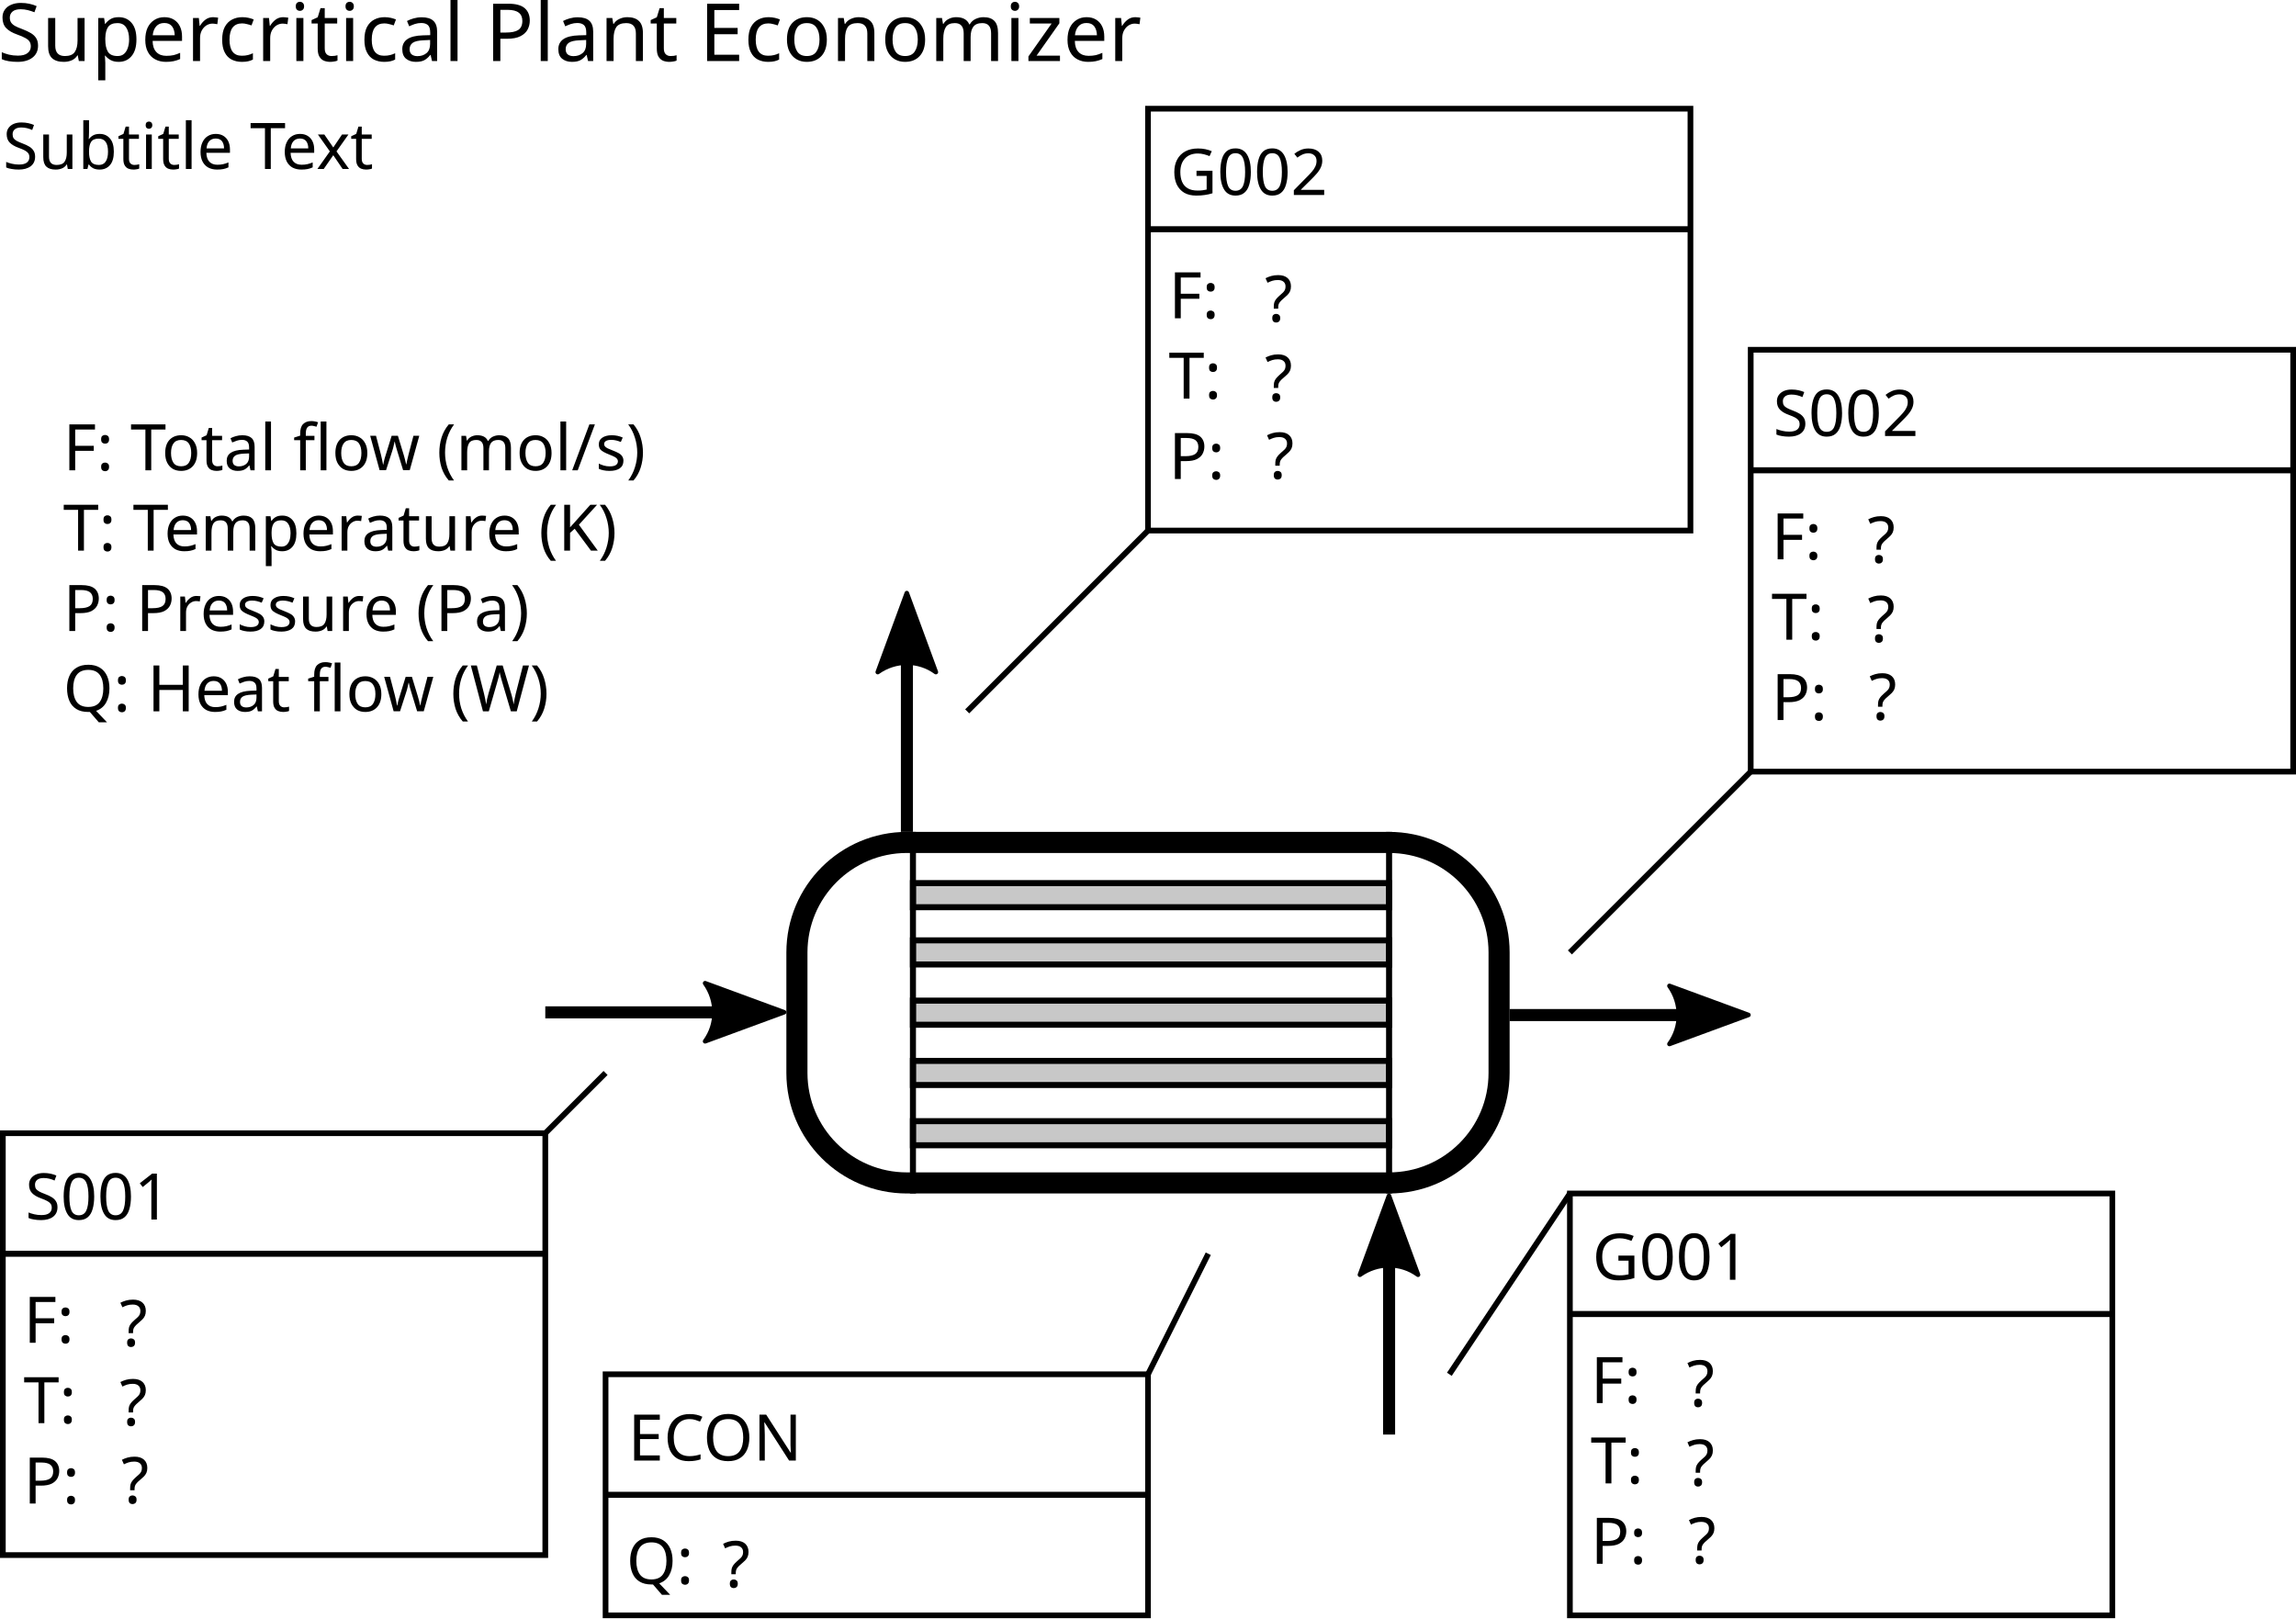
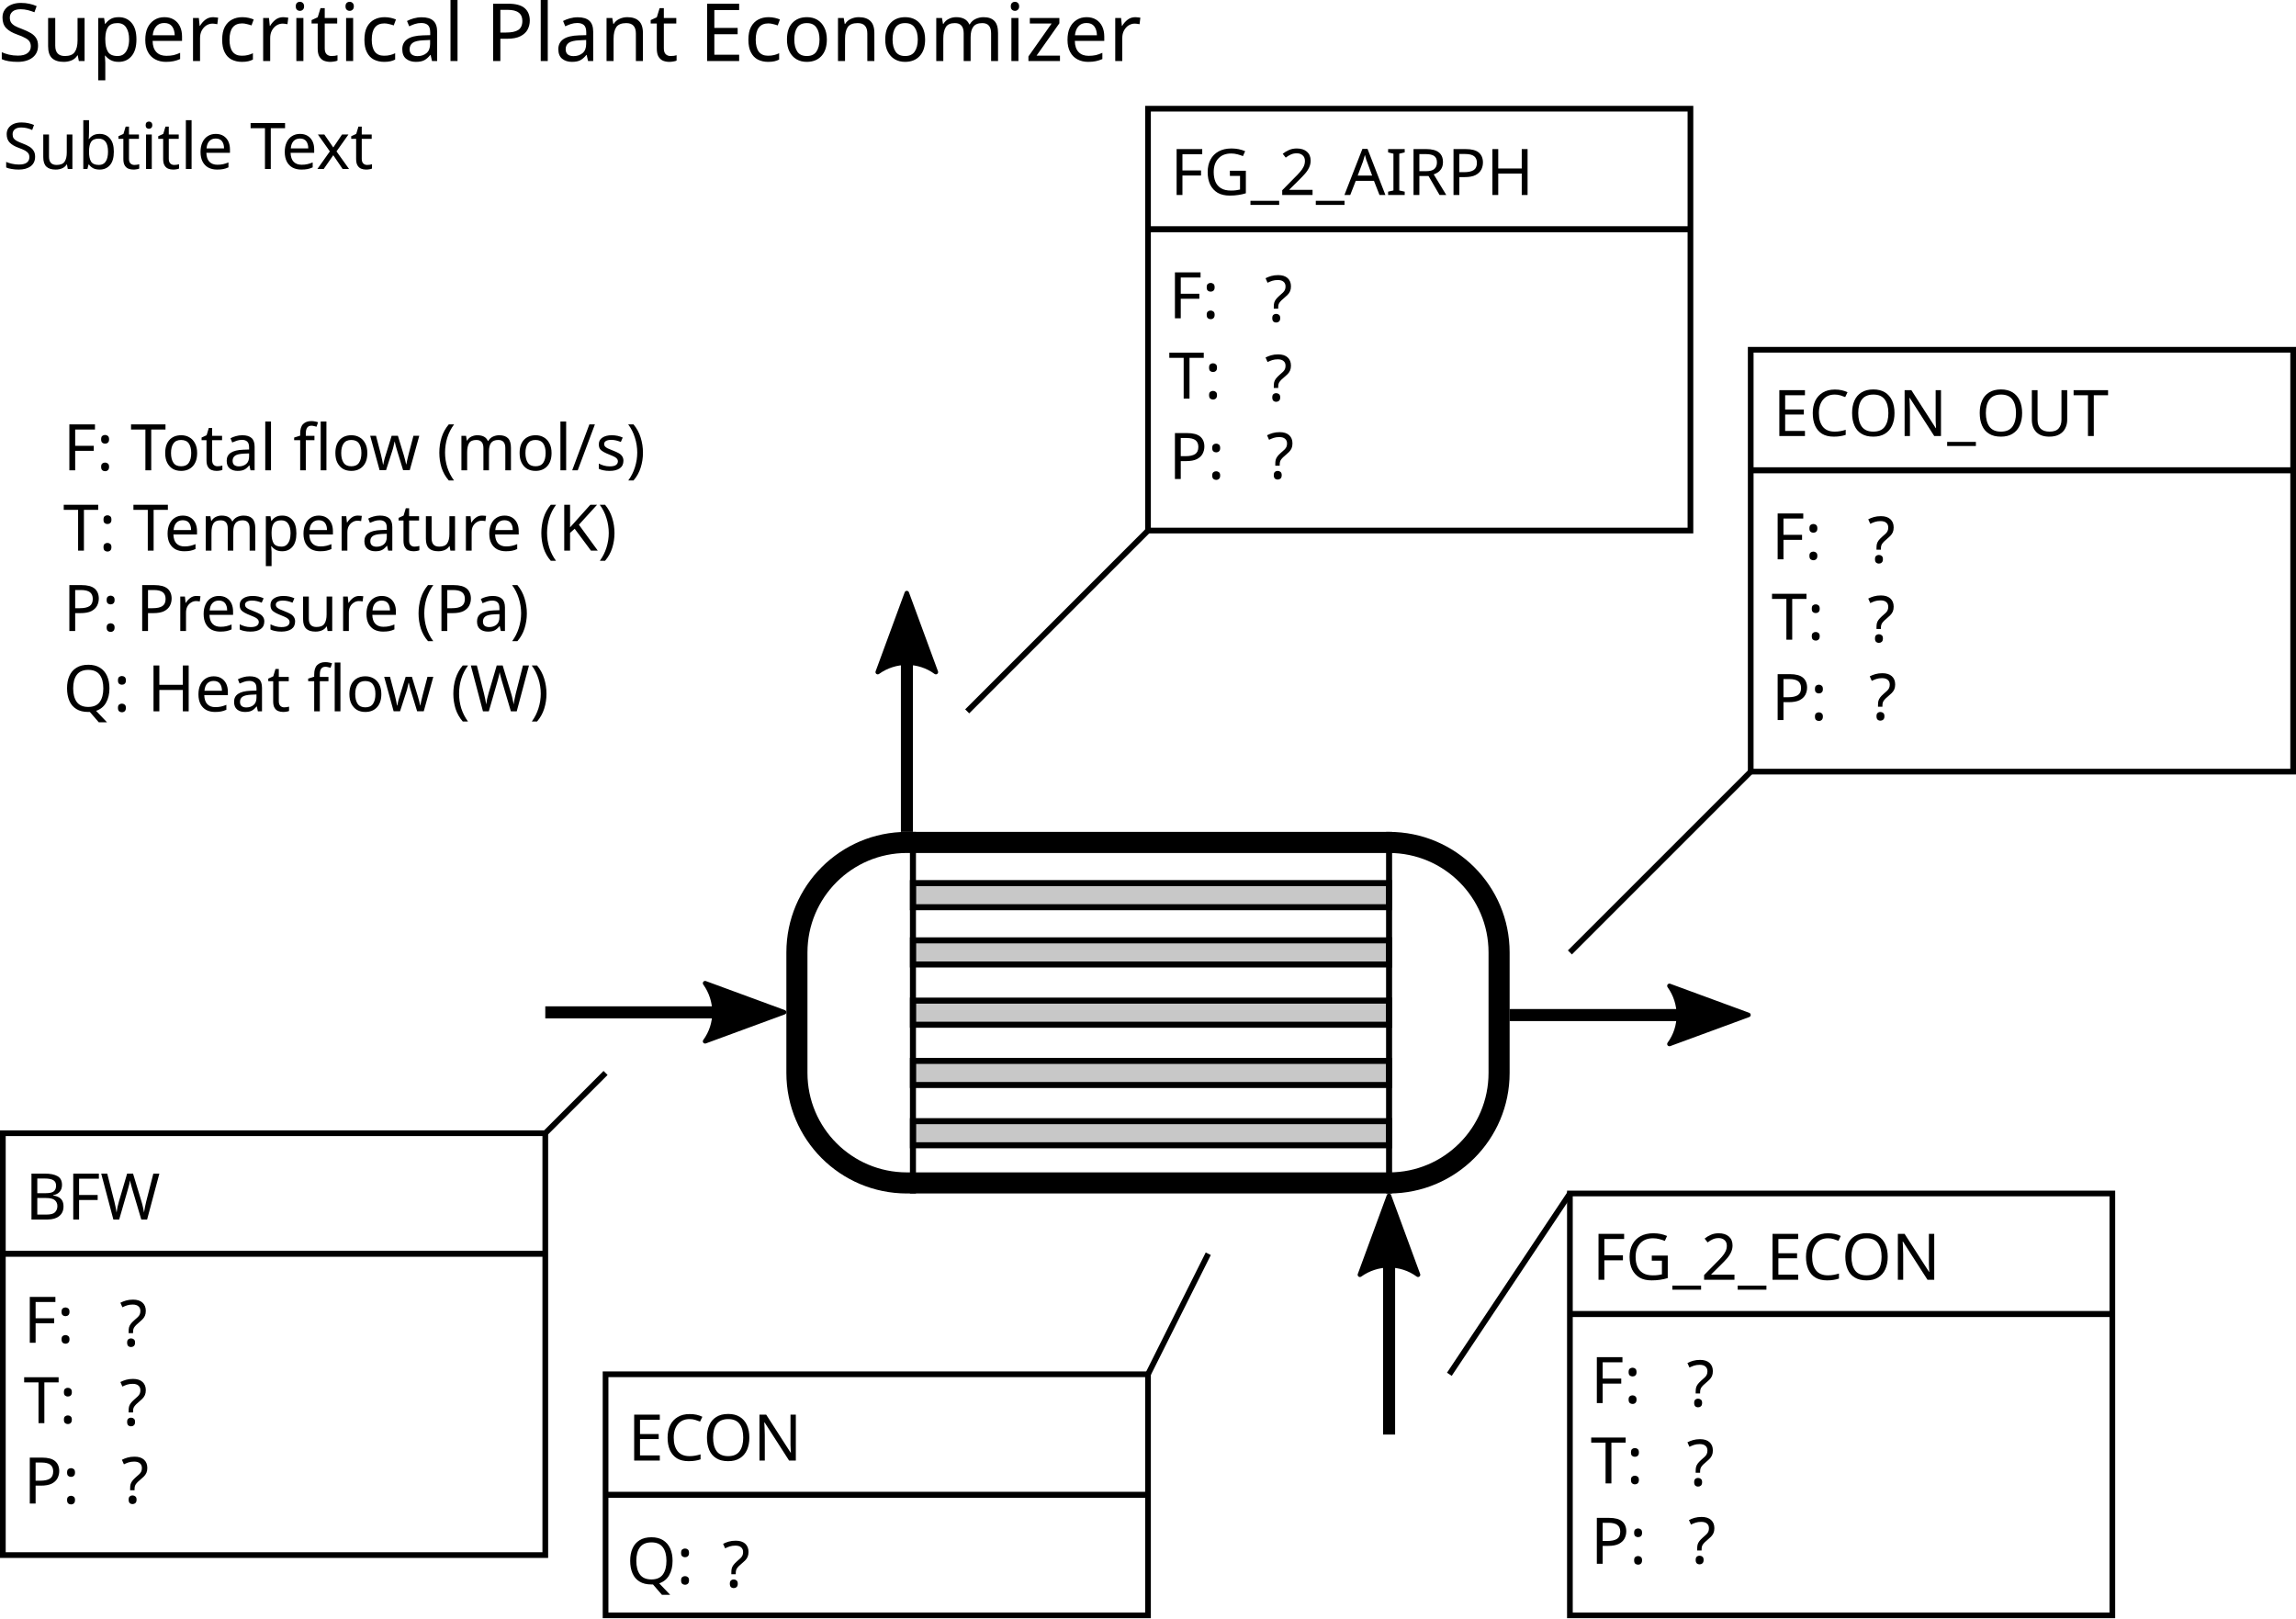
<svg xmlns="http://www.w3.org/2000/svg" width="100.792mm" height="71.043mm" viewBox="0 0 357.136 251.726" id="svg2" version="1.1">
  <defs id="defs4">
    <marker style="overflow:visible" id="marker15184" refX="0" refY="0" orient="auto">
      <path transform="matrix(-0.4,0,0,-0.4,-4,0)" style="fill:#000000;fill-opacity:1;fill-rule:evenodd;stroke:#000000;stroke-width:1pt;stroke-opacity:1" d="M 0,0 5,-5 -12.5,0 5,5 Z" id="path15186" />
    </marker>
    <marker style="overflow:visible" id="marker13040" refX="0" refY="0" orient="auto">
      <path transform="matrix(-0.4,0,0,-0.4,-4,0)" style="fill:#000000;fill-opacity:1;fill-rule:evenodd;stroke:#000000;stroke-width:1pt;stroke-opacity:1" d="M 0,0 5,-5 -12.5,0 5,5 Z" id="path13042" />
    </marker>
    <marker style="overflow:visible" id="marker4956" refX="0" refY="0" orient="auto">
      <path transform="matrix(-0.4,0,0,-0.4,-4,0)" style="fill:#000000;fill-opacity:1;fill-rule:evenodd;stroke:#000000;stroke-width:1pt;stroke-opacity:1" d="M 0,0 5,-5 -12.5,0 5,5 Z" id="path4958" />
    </marker>
    <marker orient="auto" refY="0" refX="0" id="marker4778" style="overflow:visible">
      <path id="path4780" d="M 0,0 5,-5 -12.5,0 5,5 Z" style="fill:#000000;fill-opacity:1;fill-rule:evenodd;stroke:#000000;stroke-width:1pt;stroke-opacity:1" transform="matrix(-0.4,0,0,-0.4,-4,0)" />
    </marker>
    <marker style="overflow:visible" id="marker22911" refX="0" refY="0" orient="auto">
      <path transform="scale(-0.6)" d="M 8.719,4.034 -2.207,0.016 8.719,-4.002 c -1.745,2.372 -1.735,5.617 -6e-7,8.035 z" style="fill:#000000;fill-opacity:1;fill-rule:evenodd;stroke:#000000;stroke-width:0.625;stroke-linejoin:round;stroke-opacity:1" id="path22913" />
    </marker>
    <marker style="overflow:visible" id="marker22697" refX="0" refY="0" orient="auto">
      <path transform="scale(-0.6)" d="M 8.719,4.034 -2.207,0.016 8.719,-4.002 c -1.745,2.372 -1.735,5.617 -6e-7,8.035 z" style="fill:#000000;fill-opacity:1;fill-rule:evenodd;stroke:#000000;stroke-width:0.625;stroke-linejoin:round;stroke-opacity:1" id="path22699" />
    </marker>
    <marker style="overflow:visible" id="marker22489" refX="0" refY="0" orient="auto">
      <path transform="scale(-0.6)" d="M 8.719,4.034 -2.207,0.016 8.719,-4.002 c -1.745,2.372 -1.735,5.617 -6e-7,8.035 z" style="fill:#000000;fill-opacity:1;fill-rule:evenodd;stroke:#000000;stroke-width:0.625;stroke-linejoin:round;stroke-opacity:1" id="path22491" />
    </marker>
    <marker style="overflow:visible" id="marker22287" refX="0" refY="0" orient="auto">
      <path transform="scale(-0.6)" d="M 8.719,4.034 -2.207,0.016 8.719,-4.002 c -1.745,2.372 -1.735,5.617 -6e-7,8.035 z" style="fill:#000000;fill-opacity:1;fill-rule:evenodd;stroke:#000000;stroke-width:0.625;stroke-linejoin:round;stroke-opacity:1" id="path22289" />
    </marker>
    <marker orient="auto" refY="0" refX="0" id="Arrow2Lend" style="overflow:visible">
      <path id="path4321" style="fill:#000000;fill-opacity:1;fill-rule:evenodd;stroke:#000000;stroke-width:0.625;stroke-linejoin:round;stroke-opacity:1" d="M 8.719,4.034 -2.207,0.016 8.719,-4.002 c -1.745,2.372 -1.735,5.617 -6e-7,8.035 z" transform="matrix(-1.1,0,0,-1.1,-1.1,0)" />
    </marker>
    <marker orient="auto" refY="0" refX="0" id="Arrow2Mend-3" style="overflow:visible">
      <path id="path4327-3" style="fill:#000000;fill-opacity:1;fill-rule:evenodd;stroke:#000000;stroke-width:0.625;stroke-linejoin:round;stroke-opacity:1" d="M 8.719,4.034 -2.207,0.016 8.719,-4.002 c -1.745,2.372 -1.735,5.617 -6e-7,8.035 z" transform="scale(-0.6)" />
    </marker>
    <marker orient="auto" refY="0" refX="0" id="Arrow2Mend-6" style="overflow:visible">
      <path id="path4327-9" style="fill:#000000;fill-opacity:1;fill-rule:evenodd;stroke:#000000;stroke-width:0.625;stroke-linejoin:round;stroke-opacity:1" d="M 8.719,4.034 -2.207,0.016 8.719,-4.002 c -1.745,2.372 -1.735,5.617 -6e-7,8.035 z" transform="scale(-0.6)" />
    </marker>
    <marker orient="auto" refY="0" refX="0" id="Arrow2Mend-6-5" style="overflow:visible">
      <path id="path4327-9-3" style="fill:#000000;fill-opacity:1;fill-rule:evenodd;stroke:#000000;stroke-width:0.625;stroke-linejoin:round;stroke-opacity:1" d="M 8.719,4.034 -2.207,0.016 8.719,-4.002 c -1.745,2.372 -1.735,5.617 -6e-7,8.035 z" transform="scale(-0.6)" />
    </marker>
    <marker orient="auto" refY="0" refX="0" id="Arrow2Mend-6-56" style="overflow:visible">
      <path id="path4327-9-8" style="fill:#000000;fill-opacity:1;fill-rule:evenodd;stroke:#000000;stroke-width:0.625;stroke-linejoin:round;stroke-opacity:1" d="M 8.719,4.034 -2.207,0.016 8.719,-4.002 c -1.745,2.372 -1.735,5.617 -6e-7,8.035 z" transform="scale(-0.6)" />
    </marker>
    <marker orient="auto" refY="0" refX="0" id="Arrow2Mend-6-0" style="overflow:visible">
      <path id="path4327-9-7" style="fill:#000000;fill-opacity:1;fill-rule:evenodd;stroke:#000000;stroke-width:0.625;stroke-linejoin:round;stroke-opacity:1" d="M 8.719,4.034 -2.207,0.016 8.719,-4.002 c -1.745,2.372 -1.735,5.617 -6e-7,8.035 z" transform="scale(-0.6)" />
    </marker>
    <marker orient="auto" refY="0" refX="0" id="Arrow2Mend-6-8" style="overflow:visible">
      <path id="path4327-9-6" style="fill:#000000;fill-opacity:1;fill-rule:evenodd;stroke:#000000;stroke-width:0.625;stroke-linejoin:round;stroke-opacity:1" d="M 8.719,4.034 -2.207,0.016 8.719,-4.002 c -1.745,2.372 -1.735,5.617 -6e-7,8.035 z" transform="scale(-0.6)" />
    </marker>
    <marker orient="auto" refY="0" refX="0" id="Arrow2Mend-6-7" style="overflow:visible">
      <path id="path4327-9-5" style="fill:#000000;fill-opacity:1;fill-rule:evenodd;stroke:#000000;stroke-width:0.625;stroke-linejoin:round;stroke-opacity:1" d="M 8.719,4.034 -2.207,0.016 8.719,-4.002 c -1.745,2.372 -1.735,5.617 -6e-7,8.035 z" transform="scale(-0.6)" />
    </marker>
    <marker orient="auto" refY="0" refX="0" id="Arrow2Mend-6-7-5" style="overflow:visible">
      <path id="path4327-9-5-6" style="fill:#000000;fill-opacity:1;fill-rule:evenodd;stroke:#000000;stroke-width:0.625;stroke-linejoin:round;stroke-opacity:1" d="M 8.719,4.034 -2.207,0.016 8.719,-4.002 c -1.745,2.372 -1.735,5.617 -6e-7,8.035 z" transform="scale(-0.6)" />
    </marker>
    <marker orient="auto" refY="0" refX="0" id="Arrow2Mend-6-7-3" style="overflow:visible">
      <path id="path4327-9-5-9" style="fill:#000000;fill-opacity:1;fill-rule:evenodd;stroke:#000000;stroke-width:0.625;stroke-linejoin:round;stroke-opacity:1" d="M 8.719,4.034 -2.207,0.016 8.719,-4.002 c -1.745,2.372 -1.735,5.617 -6e-7,8.035 z" transform="scale(-0.6)" />
    </marker>
    <marker orient="auto" refY="0" refX="0" id="Arrow2Mend-6-7-6" style="overflow:visible">
      <path id="path4327-9-5-2" style="fill:#000000;fill-opacity:1;fill-rule:evenodd;stroke:#000000;stroke-width:0.625;stroke-linejoin:round;stroke-opacity:1" d="M 8.719,4.034 -2.207,0.016 8.719,-4.002 c -1.745,2.372 -1.735,5.617 -6e-7,8.035 z" transform="scale(-0.6)" />
    </marker>
    <marker orient="auto" refY="0" refX="0" id="Arrow2Mend-6-7-4" style="overflow:visible">
      <path id="path4327-9-5-3" style="fill:#000000;fill-opacity:1;fill-rule:evenodd;stroke:#000000;stroke-width:0.625;stroke-linejoin:round;stroke-opacity:1" d="M 8.719,4.034 -2.207,0.016 8.719,-4.002 c -1.745,2.372 -1.735,5.617 -6e-7,8.035 z" transform="scale(-0.6)" />
    </marker>
    <marker orient="auto" refY="0" refX="0" id="Arrow2Mend-6-7-0" style="overflow:visible">
      <path id="path4327-9-5-0" style="fill:#000000;fill-opacity:1;fill-rule:evenodd;stroke:#000000;stroke-width:0.625;stroke-linejoin:round;stroke-opacity:1" d="M 8.719,4.034 -2.207,0.016 8.719,-4.002 c -1.745,2.372 -1.735,5.617 -6e-7,8.035 z" transform="scale(-0.6)" />
    </marker>
    <marker orient="auto" refY="0" refX="0" id="Arrow2Mend-6-7-7" style="overflow:visible">
      <path id="path4327-9-5-8" style="fill:#000000;fill-opacity:1;fill-rule:evenodd;stroke:#000000;stroke-width:0.625;stroke-linejoin:round;stroke-opacity:1" d="M 8.719,4.034 -2.207,0.016 8.719,-4.002 c -1.745,2.372 -1.735,5.617 -6e-7,8.035 z" transform="scale(-0.6)" />
    </marker>
    <marker orient="auto" refY="0" refX="0" id="Arrow2Mend-6-7-74" style="overflow:visible">
      <path id="path4327-9-5-1" style="fill:#000000;fill-opacity:1;fill-rule:evenodd;stroke:#000000;stroke-width:0.625;stroke-linejoin:round;stroke-opacity:1" d="M 8.719,4.034 -2.207,0.016 8.719,-4.002 c -1.745,2.372 -1.735,5.617 -6e-7,8.035 z" transform="scale(-0.6)" />
    </marker>
    <marker orient="auto" refY="0" refX="0" id="Arrow2Mend-6-7-9" style="overflow:visible">
      <path id="path4327-9-5-89" style="fill:#000000;fill-opacity:1;fill-rule:evenodd;stroke:#000000;stroke-width:0.625;stroke-linejoin:round;stroke-opacity:1" d="M 8.719,4.034 -2.207,0.016 8.719,-4.002 c -1.745,2.372 -1.735,5.617 -6e-7,8.035 z" transform="scale(-0.6)" />
    </marker>
    <marker orient="auto" refY="0" refX="0" id="Arrow2Mend-6-7-747" style="overflow:visible">
      <path id="path4327-9-5-61" style="fill:#000000;fill-opacity:1;fill-rule:evenodd;stroke:#000000;stroke-width:0.625;stroke-linejoin:round;stroke-opacity:1" d="M 8.719,4.034 -2.207,0.016 8.719,-4.002 c -1.745,2.372 -1.735,5.617 -6e-7,8.035 z" transform="scale(-0.6)" />
    </marker>
    <marker orient="auto" refY="0" refX="0" id="Arrow2Mend-6-7-64" style="overflow:visible">
      <path id="path4327-9-5-29" style="fill:#000000;fill-opacity:1;fill-rule:evenodd;stroke:#000000;stroke-width:0.625;stroke-linejoin:round;stroke-opacity:1" d="M 8.719,4.034 -2.207,0.016 8.719,-4.002 c -1.745,2.372 -1.735,5.617 -6e-7,8.035 z" transform="scale(-0.6)" />
    </marker>
    <marker orient="auto" refY="0" refX="0" id="Arrow2Mend-6-7-60" style="overflow:visible">
      <path id="path4327-9-5-69" style="fill:#000000;fill-opacity:1;fill-rule:evenodd;stroke:#000000;stroke-width:0.625;stroke-linejoin:round;stroke-opacity:1" d="M 8.719,4.034 -2.207,0.016 8.719,-4.002 c -1.745,2.372 -1.735,5.617 -6e-7,8.035 z" transform="scale(-0.6)" />
    </marker>
    <marker orient="auto" refY="0" refX="0" id="Arrow2Mend-6-7-1" style="overflow:visible">
      <path id="path4327-9-5-08" style="fill:#000000;fill-opacity:1;fill-rule:evenodd;stroke:#000000;stroke-width:0.625;stroke-linejoin:round;stroke-opacity:1" d="M 8.719,4.034 -2.207,0.016 8.719,-4.002 c -1.745,2.372 -1.735,5.617 -6e-7,8.035 z" transform="scale(-0.6)" />
    </marker>
    <marker style="overflow:visible" id="marker15810-5" refX="0" refY="0" orient="auto">
      <path transform="scale(-0.6)" d="M 8.719,4.034 -2.207,0.016 8.719,-4.002 c -1.745,2.372 -1.735,5.617 -6e-7,8.035 z" style="fill:#000000;fill-opacity:1;fill-rule:evenodd;stroke:#000000;stroke-width:0.625;stroke-linejoin:round;stroke-opacity:1" id="path15812-6" />
    </marker>
    <marker style="overflow:visible" id="marker15810-4" refX="0" refY="0" orient="auto">
      <path transform="scale(-0.6)" d="M 8.719,4.034 -2.207,0.016 8.719,-4.002 c -1.745,2.372 -1.735,5.617 -6e-7,8.035 z" style="fill:#000000;fill-opacity:1;fill-rule:evenodd;stroke:#000000;stroke-width:0.625;stroke-linejoin:round;stroke-opacity:1" id="path15812-9" />
    </marker>
    <marker orient="auto" refY="0" refX="0" id="marker17711-4" style="overflow:visible">
      <path id="path17713-9" style="fill:#000000;fill-opacity:1;fill-rule:evenodd;stroke:#000000;stroke-width:0.625;stroke-linejoin:round;stroke-opacity:1" d="M 8.719,4.034 -2.207,0.016 8.719,-4.002 c -1.745,2.372 -1.735,5.617 -6e-7,8.035 z" transform="scale(-0.6)" />
    </marker>
    <marker orient="auto" refY="0" refX="0" id="marker20811-4" style="overflow:visible">
      <path id="path20813-9" style="fill:#000000;fill-opacity:1;fill-rule:evenodd;stroke:#000000;stroke-width:0.625;stroke-linejoin:round;stroke-opacity:1" d="M 8.719,4.034 -2.207,0.016 8.719,-4.002 c -1.745,2.372 -1.735,5.617 -6e-7,8.035 z" transform="scale(-0.6)" />
    </marker>
    <marker style="overflow:visible" id="marker22287-9" refX="0" refY="0" orient="auto">
      <path transform="scale(-0.6)" d="M 8.719,4.034 -2.207,0.016 8.719,-4.002 c -1.745,2.372 -1.735,5.617 -6e-7,8.035 z" style="fill:#000000;fill-opacity:1;fill-rule:evenodd;stroke:#000000;stroke-width:0.625;stroke-linejoin:round;stroke-opacity:1" id="path22289-5" />
    </marker>
    <marker style="overflow:visible" id="marker22287-0" refX="0" refY="0" orient="auto">
      <path transform="scale(-0.6)" d="M 8.719,4.034 -2.207,0.016 8.719,-4.002 c -1.745,2.372 -1.735,5.617 -6e-7,8.035 z" style="fill:#000000;fill-opacity:1;fill-rule:evenodd;stroke:#000000;stroke-width:0.625;stroke-linejoin:round;stroke-opacity:1" id="path22289-0" />
    </marker>
    <marker style="overflow:visible" id="marker4956-4" refX="0" refY="0" orient="auto">
      <path transform="matrix(-0.4,0,0,-0.4,-4,0)" style="fill:#000000;fill-opacity:1;fill-rule:evenodd;stroke:#000000;stroke-width:1pt;stroke-opacity:1" d="M 0,0 5,-5 -12.5,0 5,5 Z" id="path4958-2" />
    </marker>
    <marker orient="auto" refY="0" refX="0" id="Arrow2Mend-6-7-7-5" style="overflow:visible">
      <path id="path4327-9-5-8-8" style="fill:#000000;fill-opacity:1;fill-rule:evenodd;stroke:#000000;stroke-width:0.625;stroke-linejoin:round;stroke-opacity:1" d="M 8.719,4.034 -2.207,0.016 8.719,-4.002 c -1.745,2.372 -1.735,5.617 -6e-7,8.035 z" transform="scale(-0.6)" />
    </marker>
    <marker orient="auto" refY="0" refX="0" id="Arrow2Mend-6-7-7-0" style="overflow:visible">
      <path id="path4327-9-5-8-5" style="fill:#000000;fill-opacity:1;fill-rule:evenodd;stroke:#000000;stroke-width:0.625;stroke-linejoin:round;stroke-opacity:1" d="M 8.719,4.034 -2.207,0.016 8.719,-4.002 c -1.745,2.372 -1.735,5.617 -6e-7,8.035 z" transform="scale(-0.6)" />
    </marker>
    <marker orient="auto" refY="0" refX="0" id="Arrow2Mend-6-7-0-9" style="overflow:visible">
      <path id="path4327-9-5-0-9" style="fill:#000000;fill-opacity:1;fill-rule:evenodd;stroke:#000000;stroke-width:0.625;stroke-linejoin:round;stroke-opacity:1" d="M 8.719,4.034 -2.207,0.016 8.719,-4.002 c -1.745,2.372 -1.735,5.617 -6e-7,8.035 z" transform="scale(-0.6)" />
    </marker>
    <marker orient="auto" refY="0" refX="0" id="Arrow2Mend-6-7-0-2" style="overflow:visible">
      <path id="path4327-9-5-0-6" style="fill:#000000;fill-opacity:1;fill-rule:evenodd;stroke:#000000;stroke-width:0.625;stroke-linejoin:round;stroke-opacity:1" d="M 8.719,4.034 -2.207,0.016 8.719,-4.002 c -1.745,2.372 -1.735,5.617 -6e-7,8.035 z" transform="scale(-0.6)" />
    </marker>
    <marker orient="auto" refY="0" refX="0" id="Arrow2Mend-6-7-0-5" style="overflow:visible">
      <path id="path4327-9-5-0-95" style="fill:#000000;fill-opacity:1;fill-rule:evenodd;stroke:#000000;stroke-width:0.625;stroke-linejoin:round;stroke-opacity:1" d="M 8.719,4.034 -2.207,0.016 8.719,-4.002 c -1.745,2.372 -1.735,5.617 -6e-7,8.035 z" transform="scale(-0.6)" />
    </marker>
    <marker orient="auto" refY="0" refX="0" id="Arrow2Mend-6-7-0-9-6" style="overflow:visible">
      <path id="path4327-9-5-0-9-1" style="fill:#000000;fill-opacity:1;fill-rule:evenodd;stroke:#000000;stroke-width:0.625;stroke-linejoin:round;stroke-opacity:1" d="M 8.719,4.034 -2.207,0.016 8.719,-4.002 c -1.745,2.372 -1.735,5.617 -6e-7,8.035 z" transform="scale(-0.6)" />
    </marker>
  </defs>
  <g id="layer1" transform="translate(-120.8086,-685.4893)">
    <path style="fill:none;fill-rule:evenodd;stroke:#000000;stroke-width:1.875;stroke-linecap:butt;stroke-linejoin:miter;stroke-miterlimit:4;stroke-dasharray:none;stroke-opacity:1;marker-end:url(#Arrow2Mend-6-7-0)" d="M 205.627,842.972 H 240.292" id="path4294-66-8-0" />
    <rect style="opacity:1;fill:#000000;fill-opacity:0;stroke:#000000;stroke-width:3.281;stroke-miterlimit:4;stroke-dasharray:none;stroke-dashoffset:0;stroke-opacity:1" id="rect3050" width="109.219" height="52.969" x="244.767" y="816.538" ry="17.11" />
    <rect style="opacity:1;fill:#c8c8c8;fill-opacity:1;stroke:#000000;stroke-width:0.937;stroke-miterlimit:4;stroke-dasharray:none;stroke-dashoffset:0;stroke-opacity:1" id="rect3052" width="74.063" height="3.75" x="262.814" y="822.866" />
    <rect style="opacity:1;fill:#c8c8c8;fill-opacity:1;stroke:#000000;stroke-width:0.937;stroke-miterlimit:4;stroke-dasharray:none;stroke-dashoffset:0;stroke-opacity:1" id="rect3052-9" width="74.063" height="3.75" x="262.814" y="831.772" />
    <rect style="opacity:1;fill:#c8c8c8;fill-opacity:1;stroke:#000000;stroke-width:0.937;stroke-miterlimit:4;stroke-dasharray:none;stroke-dashoffset:0;stroke-opacity:1" id="rect3052-5" width="74.063" height="3.75" x="262.814" y="841.147" />
    <rect style="opacity:1;fill:#c8c8c8;fill-opacity:1;stroke:#000000;stroke-width:0.937;stroke-miterlimit:4;stroke-dasharray:none;stroke-dashoffset:0;stroke-opacity:1" id="rect3052-7" width="74.063" height="3.75" x="262.814" y="850.522" />
    <rect style="opacity:1;fill:#c8c8c8;fill-opacity:1;stroke:#000000;stroke-width:0.937;stroke-miterlimit:4;stroke-dasharray:none;stroke-dashoffset:0;stroke-opacity:1" id="rect3052-1" width="74.063" height="3.75" x="262.814" y="859.897" />
    <path style="fill:none;fill-rule:evenodd;stroke:#000000;stroke-width:0.937px;stroke-linecap:butt;stroke-linejoin:miter;stroke-opacity:1" d="m 262.814,814.898 v 56.25" id="path3108" />
    <path style="fill:none;fill-rule:evenodd;stroke:#000000;stroke-width:0.937px;stroke-linecap:butt;stroke-linejoin:miter;stroke-opacity:1" d="m 336.877,814.898 v 56.25" id="path3110" />
    <path style="fill:none;fill-rule:evenodd;stroke:#000000;stroke-width:1.875;stroke-linecap:butt;stroke-linejoin:miter;stroke-miterlimit:4;stroke-dasharray:none;stroke-opacity:1;marker-end:url(#Arrow2Mend-6-7-0-9)" d="M 336.877,908.648 V 873.982" id="path4294-66-8-0-7" />
    <path style="fill:none;fill-rule:evenodd;stroke:#000000;stroke-width:1.875;stroke-linecap:butt;stroke-linejoin:miter;stroke-miterlimit:4;stroke-dasharray:none;stroke-opacity:1;marker-end:url(#Arrow2Mend-6-7-0-2)" d="m 355.627,843.391 h 34.665" id="path4294-66-8-0-9" />
    <path style="fill:none;fill-rule:evenodd;stroke:#000000;stroke-width:1.875;stroke-linecap:butt;stroke-linejoin:miter;stroke-miterlimit:4;stroke-dasharray:none;stroke-opacity:1;marker-end:url(#Arrow2Mend-6-7-0-9-6)" d="M 261.877,814.898 V 780.232" id="path4294-66-8-0-7-2" />
    <text xml:space="preserve" style="font-style:normal;font-weight:normal;font-size:10px;line-height:1.25;font-family:sans-serif;letter-spacing:0px;word-spacing:0px;fill:#000000;fill-opacity:1;stroke:none;stroke-width:0.937" x="374.377" y="796.148" id="text1397">
      <tspan id="tspan1395" x="374.377" y="804.995" style="font-size:10px;stroke-width:0.937" />
    </text>
    <g id="g1497">
      <text id="text1409" y="715.818" x="302.858" style="font-style:normal;font-weight:normal;font-size:10px;line-height:1.25;font-family:sans-serif;letter-spacing:0px;word-spacing:0px;fill:#000000;fill-opacity:1;stroke:none;stroke-width:0.937" xml:space="preserve">
-         <tspan style="stroke-width:0.937" y="715.818" x="302.858" id="tspan1407">G002</tspan>
+         <tspan style="stroke-width:0.937" y="715.818" x="302.858" id="tspan1407">FG_2_AIRPH</tspan>
      </text>
      <path id="path1415" d="m 271.252,796.148 28.125,-28.125" style="fill:none;stroke:#000000;stroke-width:0.886;stroke-linecap:butt;stroke-linejoin:miter;stroke-miterlimit:4;stroke-dasharray:none;stroke-opacity:1" />
      <text id="text1419" y="734.998" x="302.596" style="font-style:normal;font-weight:normal;font-size:10px;line-height:1.25;font-family:sans-serif;letter-spacing:0px;word-spacing:0px;fill:#000000;fill-opacity:1;stroke:none;stroke-width:0.937" xml:space="preserve">
        <tspan style="stroke-width:0.937" y="734.998" x="302.596" id="tspan1417">F:</tspan>
        <tspan id="tspan1421" style="stroke-width:0.937" y="747.498" x="302.596">T:</tspan>
        <tspan id="tspan1423" style="stroke-width:0.937" y="759.998" x="302.596">P:</tspan>
      </text>
      <rect ry="0" y="702.398" x="299.377" height="65.625" width="84.375" id="rect1425" style="fill:none;fill-opacity:1;stroke:#000000;stroke-width:0.886;stroke-miterlimit:4;stroke-dasharray:none;stroke-dashoffset:0;stroke-opacity:1" />
      <path id="path1429" d="m 299.377,721.148 h 84.375" style="fill:none;stroke:#000000;stroke-width:0.937px;stroke-linecap:butt;stroke-linejoin:miter;stroke-opacity:1" />
-       <text id="G002_F" y="735.518" x="317.535" style="font-style:normal;font-weight:normal;font-size:10px;line-height:1.25;font-family:sans-serif;letter-spacing:0px;word-spacing:0px;fill:#000000;fill-opacity:1;stroke:none;stroke-width:0.937" xml:space="preserve">
+       <text id="FG_2_AIRPH_F" y="735.518" x="317.535" style="font-style:normal;font-weight:normal;font-size:10px;line-height:1.25;font-family:sans-serif;letter-spacing:0px;word-spacing:0px;fill:#000000;fill-opacity:1;stroke:none;stroke-width:0.937" xml:space="preserve">
        <tspan style="stroke-width:0.937" y="735.518" x="317.535" id="tspan1470">?</tspan>
      </text>
-       <text id="G002_T" y="747.852" x="317.535" style="font-style:normal;font-weight:normal;font-size:10px;line-height:1.25;font-family:sans-serif;letter-spacing:0px;word-spacing:0px;fill:#000000;fill-opacity:1;stroke:none;stroke-width:0.937" xml:space="preserve">
+       <text id="FG_2_AIRPH_T" y="747.852" x="317.535" style="font-style:normal;font-weight:normal;font-size:10px;line-height:1.25;font-family:sans-serif;letter-spacing:0px;word-spacing:0px;fill:#000000;fill-opacity:1;stroke:none;stroke-width:0.937" xml:space="preserve">
        <tspan style="stroke-width:0.937" y="747.852" x="317.535" id="tspan1474">?</tspan>
      </text>
-       <text id="G002_P" y="759.95" x="317.771" style="font-style:normal;font-weight:normal;font-size:10px;line-height:1.25;font-family:sans-serif;letter-spacing:0px;word-spacing:0px;fill:#000000;fill-opacity:1;stroke:none;stroke-width:0.937" xml:space="preserve">
+       <text id="FG_2_AIRPH_P" y="759.95" x="317.771" style="font-style:normal;font-weight:normal;font-size:10px;line-height:1.25;font-family:sans-serif;letter-spacing:0px;word-spacing:0px;fill:#000000;fill-opacity:1;stroke:none;stroke-width:0.937" xml:space="preserve">
        <tspan style="stroke-width:0.937" y="759.95" x="317.771" id="tspan1478">?</tspan>
      </text>
    </g>
    <g transform="translate(93.75,37.5)" id="g1497-4">
      <text id="text1409-1" y="715.818" x="302.858" style="font-style:normal;font-weight:normal;font-size:10px;line-height:1.25;font-family:sans-serif;letter-spacing:0px;word-spacing:0px;fill:#000000;fill-opacity:1;stroke:none;stroke-width:0.937" xml:space="preserve">
-         <tspan style="stroke-width:0.937" y="715.818" x="302.858" id="tspan1407-3">S002</tspan>
+         <tspan style="stroke-width:0.937" y="715.818" x="302.858" id="tspan1000">ECON_OUT</tspan>
      </text>
      <path id="path1415-1" d="m 271.252,796.148 28.125,-28.125" style="fill:none;stroke:#000000;stroke-width:0.886;stroke-linecap:butt;stroke-linejoin:miter;stroke-miterlimit:4;stroke-dasharray:none;stroke-opacity:1" />
      <text id="text1419-6" y="734.998" x="302.596" style="font-style:normal;font-weight:normal;font-size:10px;line-height:1.25;font-family:sans-serif;letter-spacing:0px;word-spacing:0px;fill:#000000;fill-opacity:1;stroke:none;stroke-width:0.937" xml:space="preserve">
        <tspan style="stroke-width:0.937" y="734.998" x="302.596" id="tspan1417-9">F:</tspan>
        <tspan id="tspan1421-9" style="stroke-width:0.937" y="747.498" x="302.596">T:</tspan>
        <tspan id="tspan1423-8" style="stroke-width:0.937" y="759.998" x="302.596">P:</tspan>
      </text>
      <rect ry="0" y="702.398" x="299.377" height="65.625" width="84.375" id="rect1425-2" style="fill:none;fill-opacity:1;stroke:#000000;stroke-width:0.886;stroke-miterlimit:4;stroke-dasharray:none;stroke-dashoffset:0;stroke-opacity:1" />
      <path id="path1429-0" d="m 299.377,721.148 h 84.375" style="fill:none;stroke:#000000;stroke-width:0.937px;stroke-linecap:butt;stroke-linejoin:miter;stroke-opacity:1" />
-       <text id="S002_F" y="735.518" x="317.535" style="font-style:normal;font-weight:normal;font-size:10px;line-height:1.25;font-family:sans-serif;letter-spacing:0px;word-spacing:0px;fill:#000000;fill-opacity:1;stroke:none;stroke-width:0.937" xml:space="preserve">
+       <text id="ECON_OUT_F" y="735.518" x="317.535" style="font-style:normal;font-weight:normal;font-size:10px;line-height:1.25;font-family:sans-serif;letter-spacing:0px;word-spacing:0px;fill:#000000;fill-opacity:1;stroke:none;stroke-width:0.937" xml:space="preserve">
        <tspan style="stroke-width:0.937" y="735.518" x="317.535" id="tspan1470-2">?</tspan>
      </text>
-       <text id="S002_T" y="747.852" x="317.535" style="font-style:normal;font-weight:normal;font-size:10px;line-height:1.25;font-family:sans-serif;letter-spacing:0px;word-spacing:0px;fill:#000000;fill-opacity:1;stroke:none;stroke-width:0.937" xml:space="preserve">
+       <text id="ECON_OUT_T" y="747.852" x="317.535" style="font-style:normal;font-weight:normal;font-size:10px;line-height:1.25;font-family:sans-serif;letter-spacing:0px;word-spacing:0px;fill:#000000;fill-opacity:1;stroke:none;stroke-width:0.937" xml:space="preserve">
        <tspan style="stroke-width:0.937" y="747.852" x="317.535" id="tspan1474-2">?</tspan>
      </text>
-       <text id="S002_P" y="759.95" x="317.771" style="font-style:normal;font-weight:normal;font-size:10px;line-height:1.25;font-family:sans-serif;letter-spacing:0px;word-spacing:0px;fill:#000000;fill-opacity:1;stroke:none;stroke-width:0.937" xml:space="preserve">
+       <text id="ECON_OUT_P" y="759.95" x="317.771" style="font-style:normal;font-weight:normal;font-size:10px;line-height:1.25;font-family:sans-serif;letter-spacing:0px;word-spacing:0px;fill:#000000;fill-opacity:1;stroke:none;stroke-width:0.937" xml:space="preserve">
        <tspan style="stroke-width:0.937" y="759.95" x="317.771" id="tspan1478-9">?</tspan>
      </text>
    </g>
    <g transform="translate(65.62499,168.75)" id="g1497-8">
      <text id="text1409-7" y="715.818" x="302.858" style="font-style:normal;font-weight:normal;font-size:10px;line-height:1.25;font-family:sans-serif;letter-spacing:0px;word-spacing:0px;fill:#000000;fill-opacity:1;stroke:none;stroke-width:0.937" xml:space="preserve">
-         <tspan style="stroke-width:0.937" y="715.818" x="302.858" id="tspan1407-0">G001</tspan>
+         <tspan style="stroke-width:0.937" y="715.818" x="302.858" id="tspan1407-0">FG_2_ECON</tspan>
      </text>
      <path id="path1415-3" d="m 280.627,730.523 18.75,-28.125" style="fill:none;stroke:#000000;stroke-width:0.886;stroke-linecap:butt;stroke-linejoin:miter;stroke-miterlimit:4;stroke-dasharray:none;stroke-opacity:1" />
      <text id="text1419-60" y="734.998" x="302.596" style="font-style:normal;font-weight:normal;font-size:10px;line-height:1.25;font-family:sans-serif;letter-spacing:0px;word-spacing:0px;fill:#000000;fill-opacity:1;stroke:none;stroke-width:0.937" xml:space="preserve">
        <tspan style="stroke-width:0.937" y="734.998" x="302.596" id="tspan1417-1">F:</tspan>
        <tspan id="tspan1421-3" style="stroke-width:0.937" y="747.498" x="302.596">T:</tspan>
        <tspan id="tspan1423-9" style="stroke-width:0.937" y="759.998" x="302.596">P:</tspan>
      </text>
      <rect ry="0" y="702.398" x="299.377" height="65.625" width="84.375" id="rect1425-7" style="fill:none;fill-opacity:1;stroke:#000000;stroke-width:0.886;stroke-miterlimit:4;stroke-dasharray:none;stroke-dashoffset:0;stroke-opacity:1" />
      <path id="path1429-2" d="m 299.377,721.148 h 84.375" style="fill:none;stroke:#000000;stroke-width:0.937px;stroke-linecap:butt;stroke-linejoin:miter;stroke-opacity:1" />
-       <text id="G001_F" y="735.518" x="317.535" style="font-style:normal;font-weight:normal;font-size:10px;line-height:1.25;font-family:sans-serif;letter-spacing:0px;word-spacing:0px;fill:#000000;fill-opacity:1;stroke:none;stroke-width:0.937" xml:space="preserve">
+       <text id="FG_2_ECON_F" y="735.518" x="317.535" style="font-style:normal;font-weight:normal;font-size:10px;line-height:1.25;font-family:sans-serif;letter-spacing:0px;word-spacing:0px;fill:#000000;fill-opacity:1;stroke:none;stroke-width:0.937" xml:space="preserve">
        <tspan style="stroke-width:0.937" y="735.518" x="317.535" id="tspan1470-1">?</tspan>
      </text>
-       <text id="G001_T" y="747.852" x="317.535" style="font-style:normal;font-weight:normal;font-size:10px;line-height:1.25;font-family:sans-serif;letter-spacing:0px;word-spacing:0px;fill:#000000;fill-opacity:1;stroke:none;stroke-width:0.937" xml:space="preserve">
+       <text id="FG_2_ECON_T" y="747.852" x="317.535" style="font-style:normal;font-weight:normal;font-size:10px;line-height:1.25;font-family:sans-serif;letter-spacing:0px;word-spacing:0px;fill:#000000;fill-opacity:1;stroke:none;stroke-width:0.937" xml:space="preserve">
        <tspan style="stroke-width:0.937" y="747.852" x="317.535" id="tspan1474-20">?</tspan>
      </text>
-       <text id="G001_P" y="759.95" x="317.771" style="font-style:normal;font-weight:normal;font-size:10px;line-height:1.25;font-family:sans-serif;letter-spacing:0px;word-spacing:0px;fill:#000000;fill-opacity:1;stroke:none;stroke-width:0.937" xml:space="preserve">
+       <text id="FG_2_ECON_P" y="759.95" x="317.771" style="font-style:normal;font-weight:normal;font-size:10px;line-height:1.25;font-family:sans-serif;letter-spacing:0px;word-spacing:0px;fill:#000000;fill-opacity:1;stroke:none;stroke-width:0.937" xml:space="preserve">
        <tspan style="stroke-width:0.937" y="759.95" x="317.771" id="tspan1478-2">?</tspan>
      </text>
    </g>
    <g transform="translate(-178.125,159.375)" id="g1497-5">
      <text id="text1409-3" y="715.818" x="302.858" style="font-style:normal;font-weight:normal;font-size:10px;line-height:1.25;font-family:sans-serif;letter-spacing:0px;word-spacing:0px;fill:#000000;fill-opacity:1;stroke:none;stroke-width:0.937" xml:space="preserve">
-         <tspan style="stroke-width:0.937" y="715.818" x="302.858" id="tspan1407-8">S001</tspan>
+         <tspan style="stroke-width:0.937" y="715.818" x="302.858" id="tspan1407-8">BFW</tspan>
      </text>
      <path id="path1415-6" d="m 393.127,693.023 -9.375,9.375" style="fill:none;stroke:#000000;stroke-width:0.886;stroke-linecap:butt;stroke-linejoin:miter;stroke-miterlimit:4;stroke-dasharray:none;stroke-opacity:1" />
      <text id="text1419-64" y="734.998" x="302.596" style="font-style:normal;font-weight:normal;font-size:10px;line-height:1.25;font-family:sans-serif;letter-spacing:0px;word-spacing:0px;fill:#000000;fill-opacity:1;stroke:none;stroke-width:0.937" xml:space="preserve">
        <tspan style="stroke-width:0.937" y="734.998" x="302.596" id="tspan1417-4">F:</tspan>
        <tspan id="tspan1421-6" style="stroke-width:0.937" y="747.498" x="302.596">T:</tspan>
        <tspan id="tspan1423-5" style="stroke-width:0.937" y="759.998" x="302.596">P:</tspan>
      </text>
      <rect ry="0" y="702.398" x="299.377" height="65.625" width="84.375" id="rect1425-8" style="fill:none;fill-opacity:1;stroke:#000000;stroke-width:0.886;stroke-miterlimit:4;stroke-dasharray:none;stroke-dashoffset:0;stroke-opacity:1" />
      <path id="path1429-4" d="m 299.377,721.148 h 84.375" style="fill:none;stroke:#000000;stroke-width:0.937px;stroke-linecap:butt;stroke-linejoin:miter;stroke-opacity:1" />
-       <text id="S001_F" y="735.518" x="317.535" style="font-style:normal;font-weight:normal;font-size:10px;line-height:1.25;font-family:sans-serif;letter-spacing:0px;word-spacing:0px;fill:#000000;fill-opacity:1;stroke:none;stroke-width:0.937" xml:space="preserve">
+       <text id="BFW_F" y="735.518" x="317.535" style="font-style:normal;font-weight:normal;font-size:10px;line-height:1.25;font-family:sans-serif;letter-spacing:0px;word-spacing:0px;fill:#000000;fill-opacity:1;stroke:none;stroke-width:0.937" xml:space="preserve">
        <tspan style="stroke-width:0.937" y="735.518" x="317.535" id="tspan1470-15">?</tspan>
      </text>
-       <text id="S001_T" y="747.852" x="317.535" style="font-style:normal;font-weight:normal;font-size:10px;line-height:1.25;font-family:sans-serif;letter-spacing:0px;word-spacing:0px;fill:#000000;fill-opacity:1;stroke:none;stroke-width:0.937" xml:space="preserve">
+       <text id="BFW_T" y="747.852" x="317.535" style="font-style:normal;font-weight:normal;font-size:10px;line-height:1.25;font-family:sans-serif;letter-spacing:0px;word-spacing:0px;fill:#000000;fill-opacity:1;stroke:none;stroke-width:0.937" xml:space="preserve">
        <tspan style="stroke-width:0.937" y="747.852" x="317.535" id="tspan1474-0">?</tspan>
      </text>
-       <text id="S001_P" y="759.95" x="317.771" style="font-style:normal;font-weight:normal;font-size:10px;line-height:1.25;font-family:sans-serif;letter-spacing:0px;word-spacing:0px;fill:#000000;fill-opacity:1;stroke:none;stroke-width:0.937;opacity:0.99;" xml:space="preserve">
+       <text id="BFW_P" y="759.95" x="317.771" style="font-style:normal;font-weight:normal;font-size:10px;line-height:1.25;font-family:sans-serif;letter-spacing:0px;word-spacing:0px;fill:#000000;fill-opacity:1;stroke:none;stroke-width:0.937;opacity:0.99;" xml:space="preserve">
        <tspan style="stroke-width:0.937;" y="759.95" x="317.771" id="tspan1478-6">?</tspan>
      </text>
    </g>
    <g transform="translate(-84.37501,196.875)" id="g1497-9">
      <text id="text1409-5" y="715.818" x="302.858" style="font-style:normal;font-weight:normal;font-size:10px;line-height:1.25;font-family:sans-serif;letter-spacing:0px;word-spacing:0px;fill:#000000;fill-opacity:1;stroke:none;stroke-width:0.937" xml:space="preserve">
        <tspan style="stroke-width:0.937" y="715.818" x="302.858" id="tspan1407-83">ECON</tspan>
      </text>
      <path id="path1415-0" d="m 393.127,683.648 -9.375,18.75" style="fill:none;stroke:#000000;stroke-width:0.886;stroke-linecap:butt;stroke-linejoin:miter;stroke-miterlimit:4;stroke-dasharray:none;stroke-opacity:1" />
      <text id="text1419-7" y="734.998" x="302.596" style="font-style:normal;font-weight:normal;font-size:10px;line-height:1.25;font-family:sans-serif;letter-spacing:0px;word-spacing:0px;fill:#000000;fill-opacity:1;stroke:none;stroke-width:0.937" xml:space="preserve">
        <tspan id="tspan1423-87" style="stroke-width:0.937" y="734.998" x="302.596">Q:</tspan>
      </text>
      <rect ry="0" y="702.398" x="299.377" height="37.5" width="84.375" id="rect1425-6" style="fill:none;fill-opacity:1;stroke:#000000;stroke-width:0.886;stroke-miterlimit:4;stroke-dasharray:none;stroke-dashoffset:0;stroke-opacity:1" />
      <path id="path1429-6" d="m 299.377,721.148 h 84.375" style="fill:none;stroke:#000000;stroke-width:0.937px;stroke-linecap:butt;stroke-linejoin:miter;stroke-opacity:1" />
      <text id="ECON_Q" y="735.518" x="317.535" style="font-style:normal;font-weight:normal;font-size:10px;line-height:1.25;font-family:sans-serif;letter-spacing:0px;word-spacing:0px;fill:#000000;fill-opacity:1;stroke:none;stroke-width:0.937" xml:space="preserve">
        <tspan style="stroke-width:0.937" y="735.518" x="317.535" id="tspan1470-5">?</tspan>
      </text>
      <text xml:space="preserve" style="font-style:normal;font-weight:normal;font-size:10px;line-height:1.25;font-family:sans-serif;letter-spacing:0px;word-spacing:0px;fill:#000000;fill-opacity:1;stroke:none;stroke-width:0.938" x="215.002" y="561.773" id="text1673">
        <tspan id="tspan1671" x="215.002" y="561.773" style="stroke-width:0.938">F: Total flow (mol/s)</tspan>
        <tspan x="215.002" y="574.273" style="stroke-width:0.938" id="tspan1675">T: Temperature (K)</tspan>
        <tspan x="215.002" y="586.773" style="stroke-width:0.938" id="tspan1677">P: Pressure (Pa)</tspan>
        <tspan x="215.002" y="599.273" style="stroke-width:0.938" id="tspan1679">Q: Heat flow (W)</tspan>
      </text>
      <text xml:space="preserve" style="font-style:normal;font-weight:normal;font-size:12.5px;line-height:1.25;font-family:sans-serif;letter-spacing:0px;word-spacing:0px;fill:#000000;fill-opacity:1;stroke:none;stroke-width:0.938" x="204.821" y="498.111" id="text1683">
        <tspan id="tspan1681" x="204.821" y="498.111" style="font-size:12.5px;stroke-width:0.938">Supercritical Plant Economizer</tspan>
      </text>
    </g>
    <text xml:space="preserve" style="font-style:normal;font-weight:normal;font-size:10px;line-height:1.25;font-family:sans-serif;letter-spacing:0px;word-spacing:0px;fill:#000000;fill-opacity:1;stroke:none;stroke-width:0.938" x="121.252" y="711.773" id="subtitle">
      <tspan id="tspan1685" x="121.252" y="711.773" style="stroke-width:0.938">Subtitle Text</tspan>
    </text>
  </g>
</svg>
